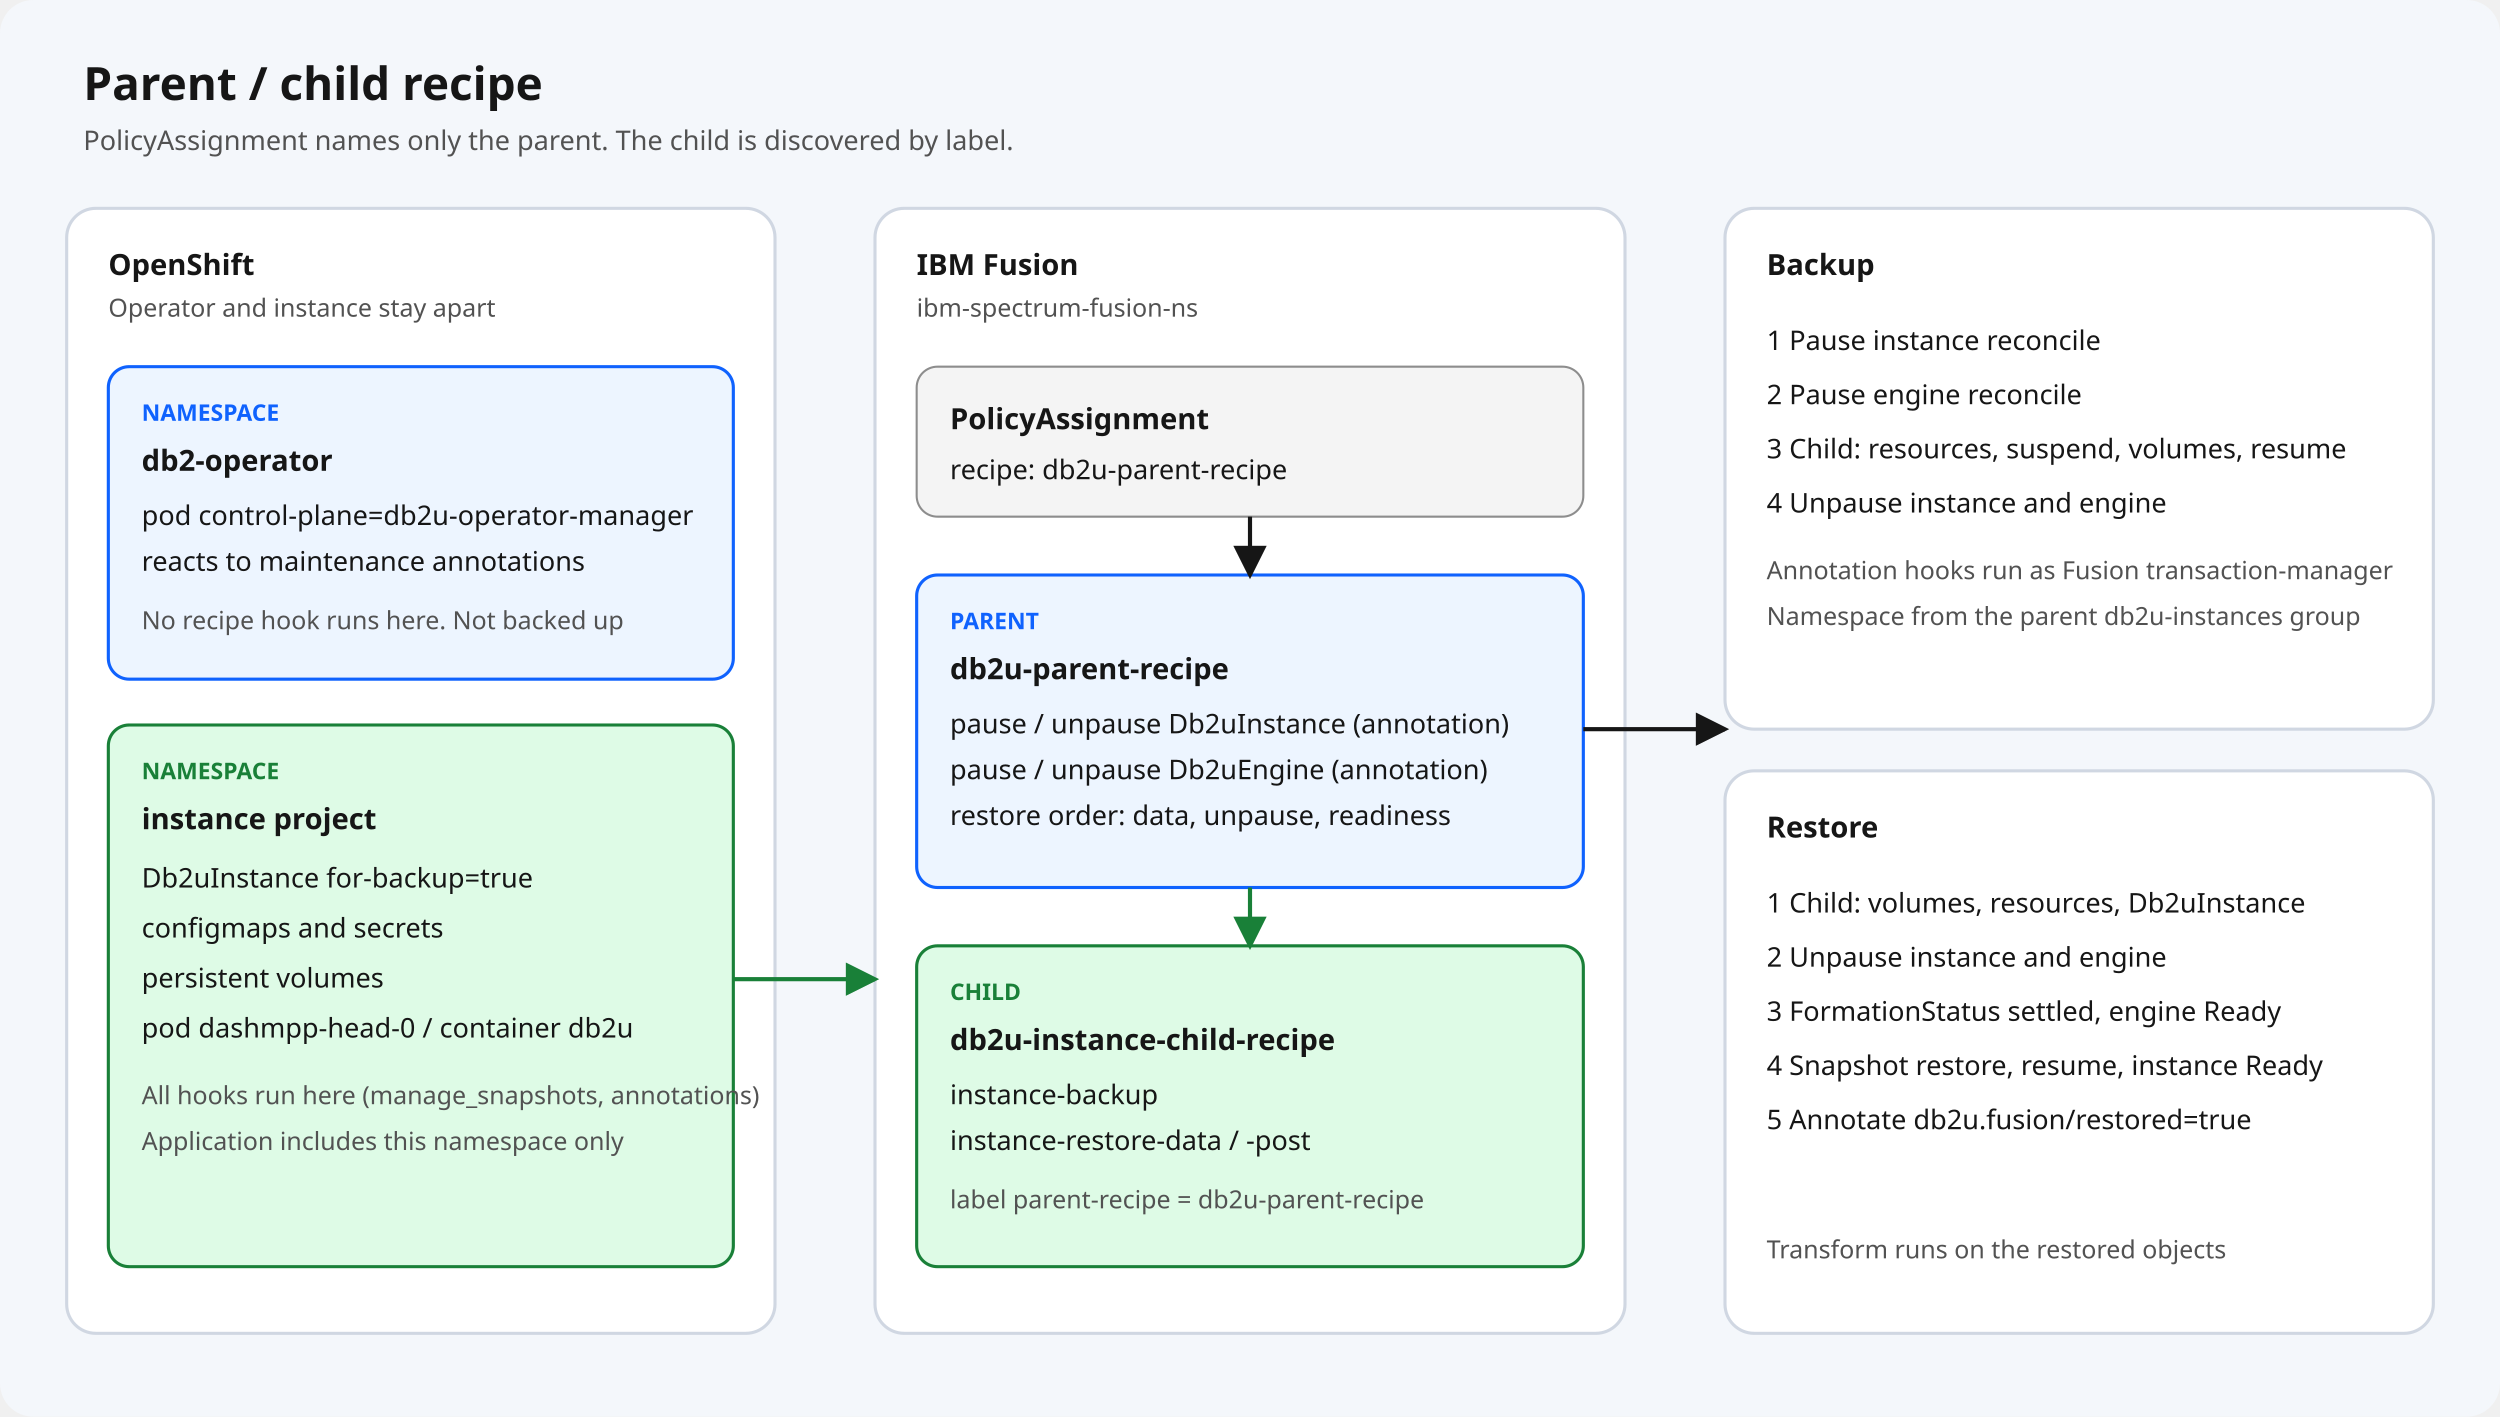
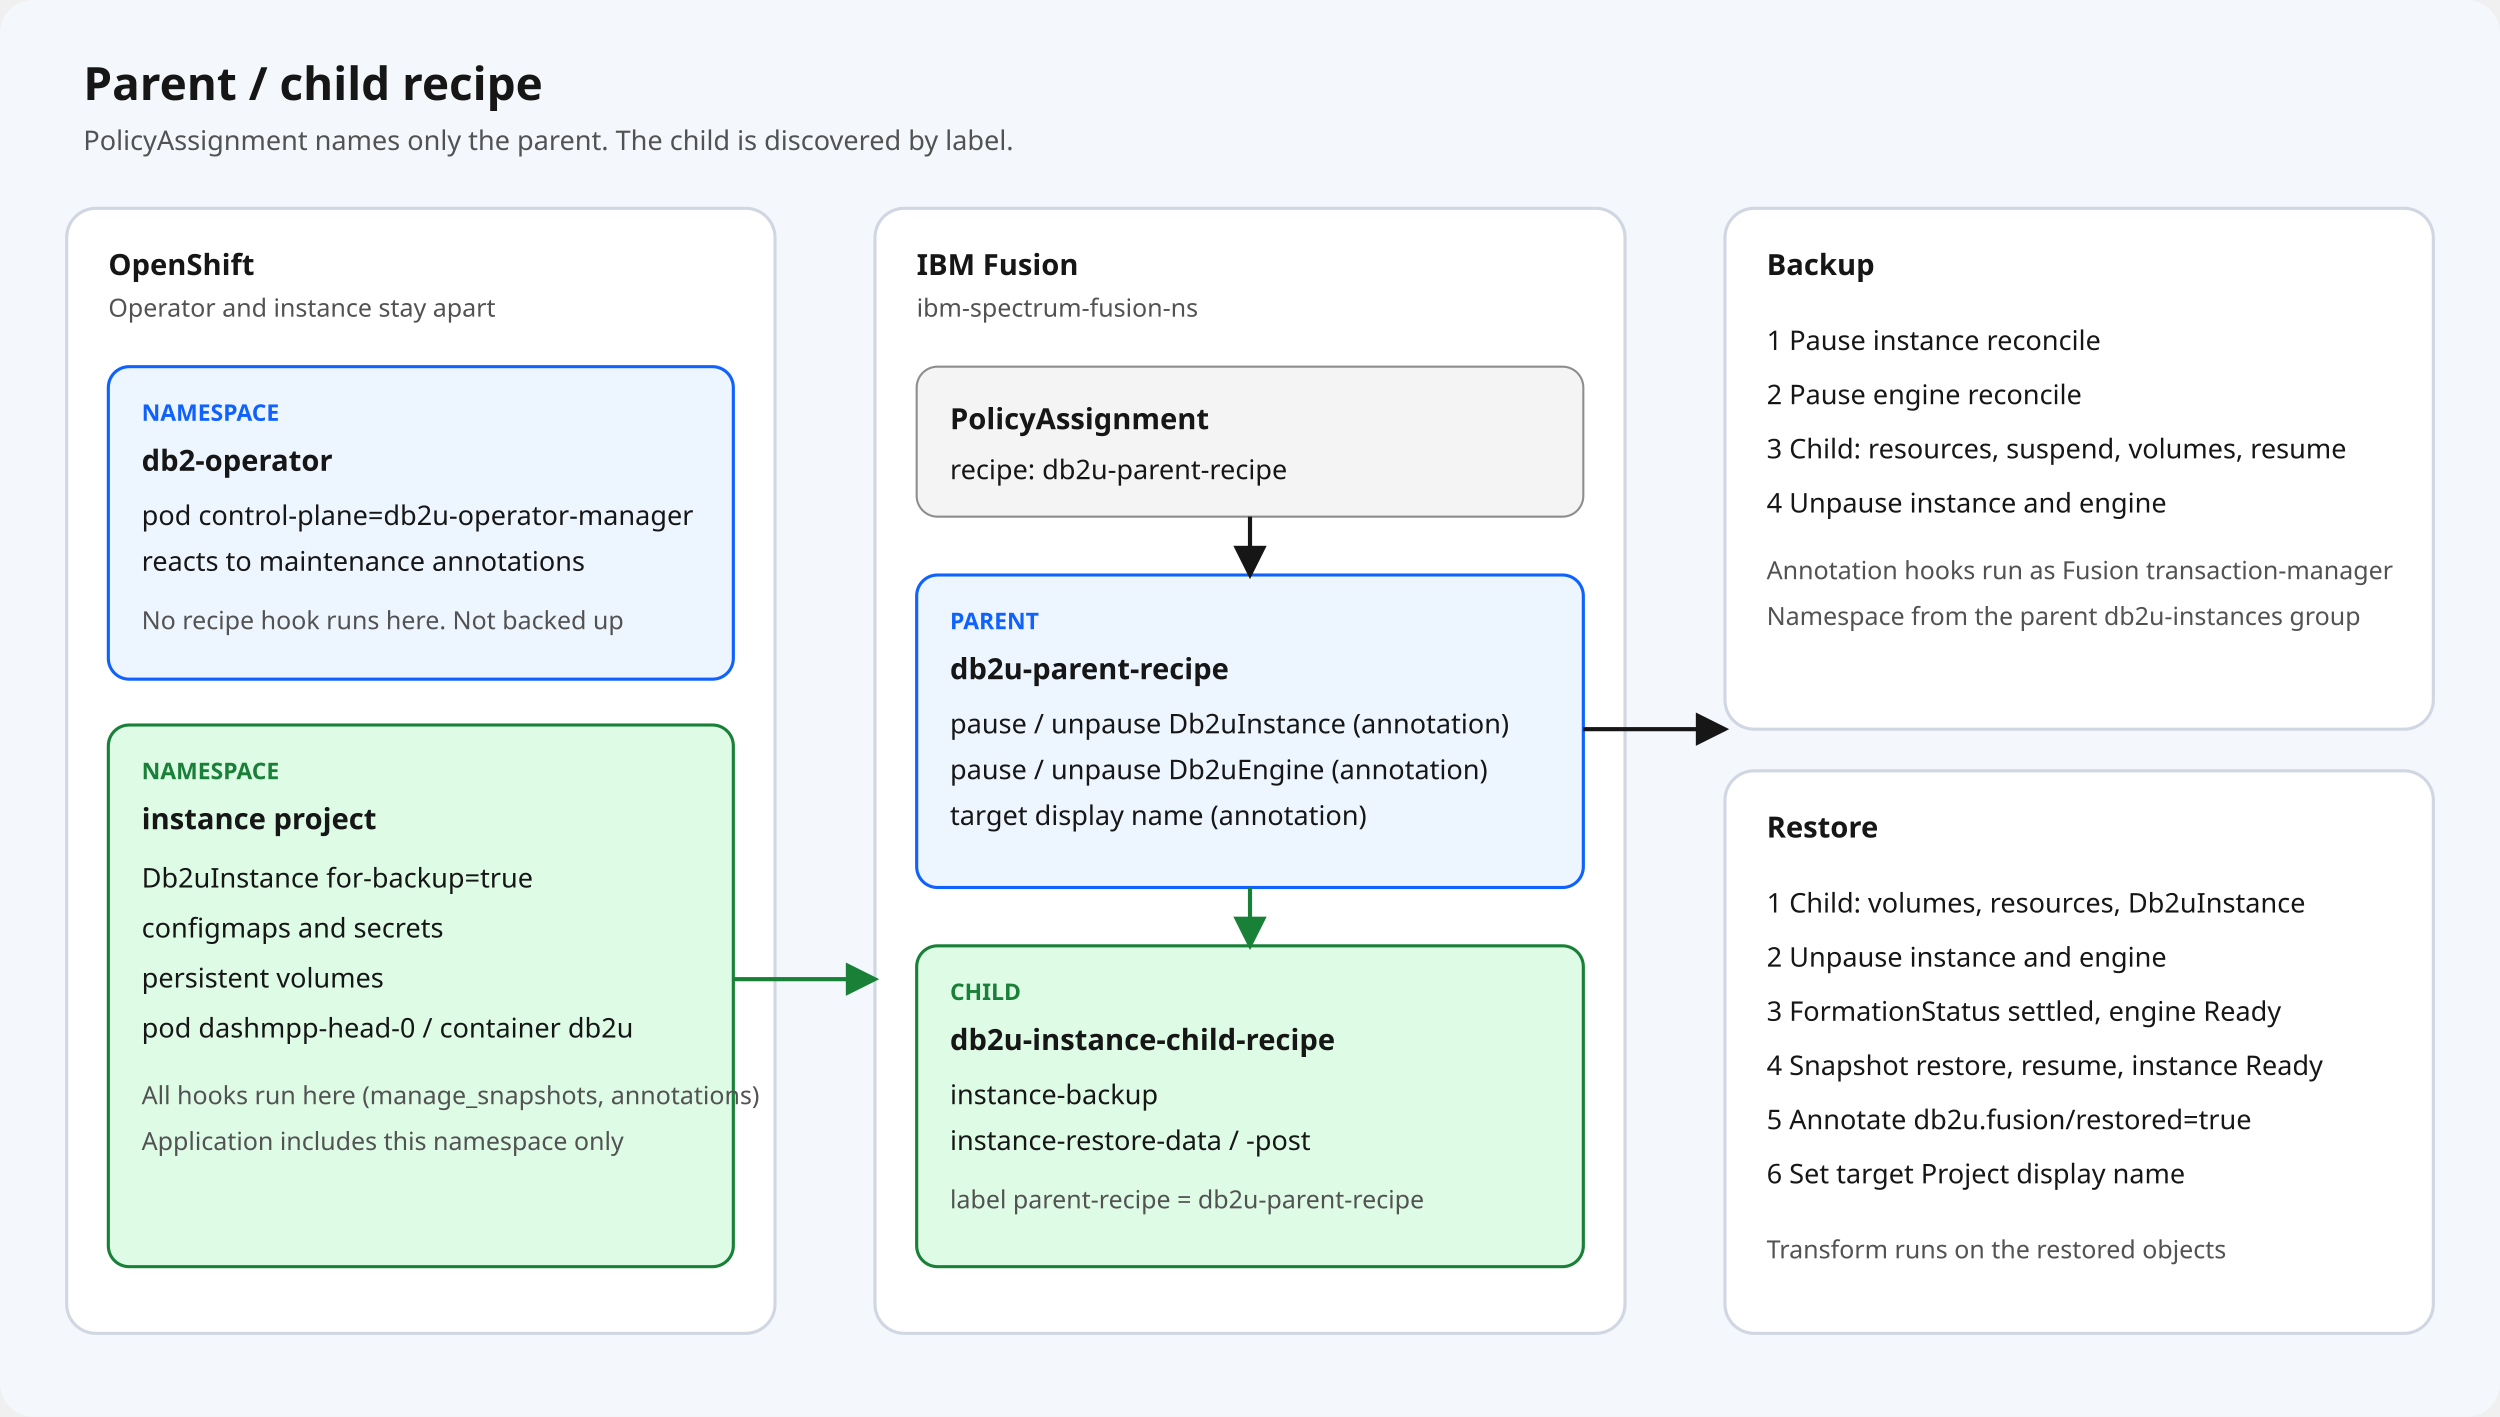
<svg xmlns="http://www.w3.org/2000/svg" viewBox="0 0 1200 680" role="img" aria-labelledby="archTitle archDesc">
  <style>
    .bg { fill: #f4f7fb; }
    .card { fill: #ffffff; stroke: #d0d7e2; stroke-width: 1.5; }
    .title { font: 600 22px system-ui, Segoe UI, sans-serif; fill: #161616; }
    .sub { font: 400 13px system-ui, Segoe UI, sans-serif; fill: #525252; }
    .h { font: 600 14px system-ui, Segoe UI, sans-serif; fill: #161616; }
    .b { font: 400 13px system-ui, Segoe UI, sans-serif; fill: #161616; }
    .m { font: 500 12px system-ui, Segoe UI, sans-serif; fill: #525252; }
    .chip { font: 600 11px system-ui, Segoe UI, sans-serif; }
  </style>
  <rect class="bg" width="1200" height="680" rx="16" />
  <text class="title" x="40" y="48">Parent / child recipe</text>
  <text class="sub" x="40" y="72">PolicyAssignment names only the parent. The child is discovered by label.</text>
  <rect class="card" x="32" y="100" width="340" height="540" rx="14" />
  <text class="h" x="52" y="132">OpenShift</text>
  <text class="m" x="52" y="152">Operator and instance stay apart</text>
  <rect x="52" y="176" width="300" height="150" rx="10" fill="#edf5ff" stroke="#0f62fe" stroke-width="1.5" />
  <text class="chip" x="68" y="202" fill="#0f62fe">NAMESPACE</text>
  <text class="h" x="68" y="226">db2-operator</text>
  <text class="b" x="68" y="252">pod control-plane=db2u-operator-manager</text>
  <text class="b" x="68" y="274">reacts to maintenance annotations</text>
  <text class="m" x="68" y="302">No recipe hook runs here. Not backed up</text>
  <rect x="52" y="348" width="300" height="260" rx="10" fill="#defbe6" stroke="#198038" stroke-width="1.5" />
  <text class="chip" x="68" y="374" fill="#198038">NAMESPACE</text>
  <text class="h" x="68" y="398">instance project</text>
  <text class="b" x="68" y="426">Db2uInstance  for-backup=true</text>
  <text class="b" x="68" y="450">configmaps and secrets</text>
  <text class="b" x="68" y="474">persistent volumes</text>
  <text class="b" x="68" y="498">pod dashmpp-head-0 / container db2u</text>
  <text class="m" x="68" y="530">All hooks run here (manage_snapshots, annotations)</text>
  <text class="m" x="68" y="552">Application includes this namespace only</text>
  <rect class="card" x="420" y="100" width="360" height="540" rx="14" />
  <text class="h" x="440" y="132">IBM Fusion</text>
  <text class="m" x="440" y="152">ibm-spectrum-fusion-ns</text>
  <rect x="440" y="176" width="320" height="72" rx="10" fill="#f4f4f4" stroke="#8d8d8d" />
  <text class="h" x="456" y="206">PolicyAssignment</text>
  <text class="b" x="456" y="230">recipe: db2u-parent-recipe</text>
  <rect x="440" y="276" width="320" height="150" rx="10" fill="#edf5ff" stroke="#0f62fe" stroke-width="1.5" />
  <text class="chip" x="456" y="302" fill="#0f62fe">PARENT</text>
  <text class="h" x="456" y="326">db2u-parent-recipe</text>
  <text class="b" x="456" y="352">pause / unpause Db2uInstance (annotation)</text>
  <text class="b" x="456" y="374">pause / unpause Db2uEngine (annotation)</text>
-   <text class="b" x="456" y="396">restore order: data, unpause, readiness</text>
+   <text class="b" x="456" y="396">target display name (annotation)</text>
  <rect x="440" y="454" width="320" height="154" rx="10" fill="#defbe6" stroke="#198038" stroke-width="1.5" />
  <text class="chip" x="456" y="480" fill="#198038">CHILD</text>
  <text class="h" x="456" y="504">db2u-instance-child-recipe</text>
  <text class="b" x="456" y="530">instance-backup</text>
  <text class="b" x="456" y="552">instance-restore-data / -post</text>
  <text class="m" x="456" y="580">label parent-recipe = db2u-parent-recipe</text>
  <rect class="card" x="828" y="100" width="340" height="250" rx="14" />
  <text class="h" x="848" y="132">Backup</text>
  <text class="b" x="848" y="168">1  Pause instance reconcile</text>
  <text class="b" x="848" y="194">2  Pause engine reconcile</text>
  <text class="b" x="848" y="220">3  Child: resources, suspend, volumes, resume</text>
  <text class="b" x="848" y="246">4  Unpause instance and engine</text>
  <text class="m" x="848" y="278">Annotation hooks run as Fusion transaction-manager</text>
  <text class="m" x="848" y="300">Namespace from the parent db2u-instances group</text>
  <rect class="card" x="828" y="370" width="340" height="270" rx="14" />
  <text class="h" x="848" y="402">Restore</text>
  <text class="b" x="848" y="438">1  Child: volumes, resources, Db2uInstance</text>
  <text class="b" x="848" y="464">2  Unpause instance and engine</text>
  <text class="b" x="848" y="490">3  FormationStatus settled, engine Ready</text>
  <text class="b" x="848" y="516">4  Snapshot restore, resume, instance Ready</text>
  <text class="b" x="848" y="542">5  Annotate db2u.fusion/restored=true</text>
+   <text class="b" x="848" y="568">6  Set target Project display name</text>
  <text class="m" x="848" y="604">Transform runs on the restored objects</text>
  <path d="M352 470 H420" stroke="#198038" stroke-width="2" fill="none" marker-end="url(#arrGreen)" />
  <path d="M760 350 H828" stroke="#161616" stroke-width="2" fill="none" marker-end="url(#arrDark)" />
  <path d="M600 248 V276" stroke="#161616" stroke-width="2" fill="none" marker-end="url(#arrDark)" />
  <path d="M600 426 V454" stroke="#198038" stroke-width="2" fill="none" marker-end="url(#arrGreen)" />
  <defs>
    <marker id="arrBlue" markerWidth="8" markerHeight="8" refX="7" refY="4" orient="auto">
      <path d="M0 0 L8 4 L0 8 Z" fill="#0f62fe" />
    </marker>
    <marker id="arrGreen" markerWidth="8" markerHeight="8" refX="7" refY="4" orient="auto">
      <path d="M0 0 L8 4 L0 8 Z" fill="#198038" />
    </marker>
    <marker id="arrDark" markerWidth="8" markerHeight="8" refX="7" refY="4" orient="auto">
      <path d="M0 0 L8 4 L0 8 Z" fill="#161616" />
    </marker>
  </defs>
</svg>
